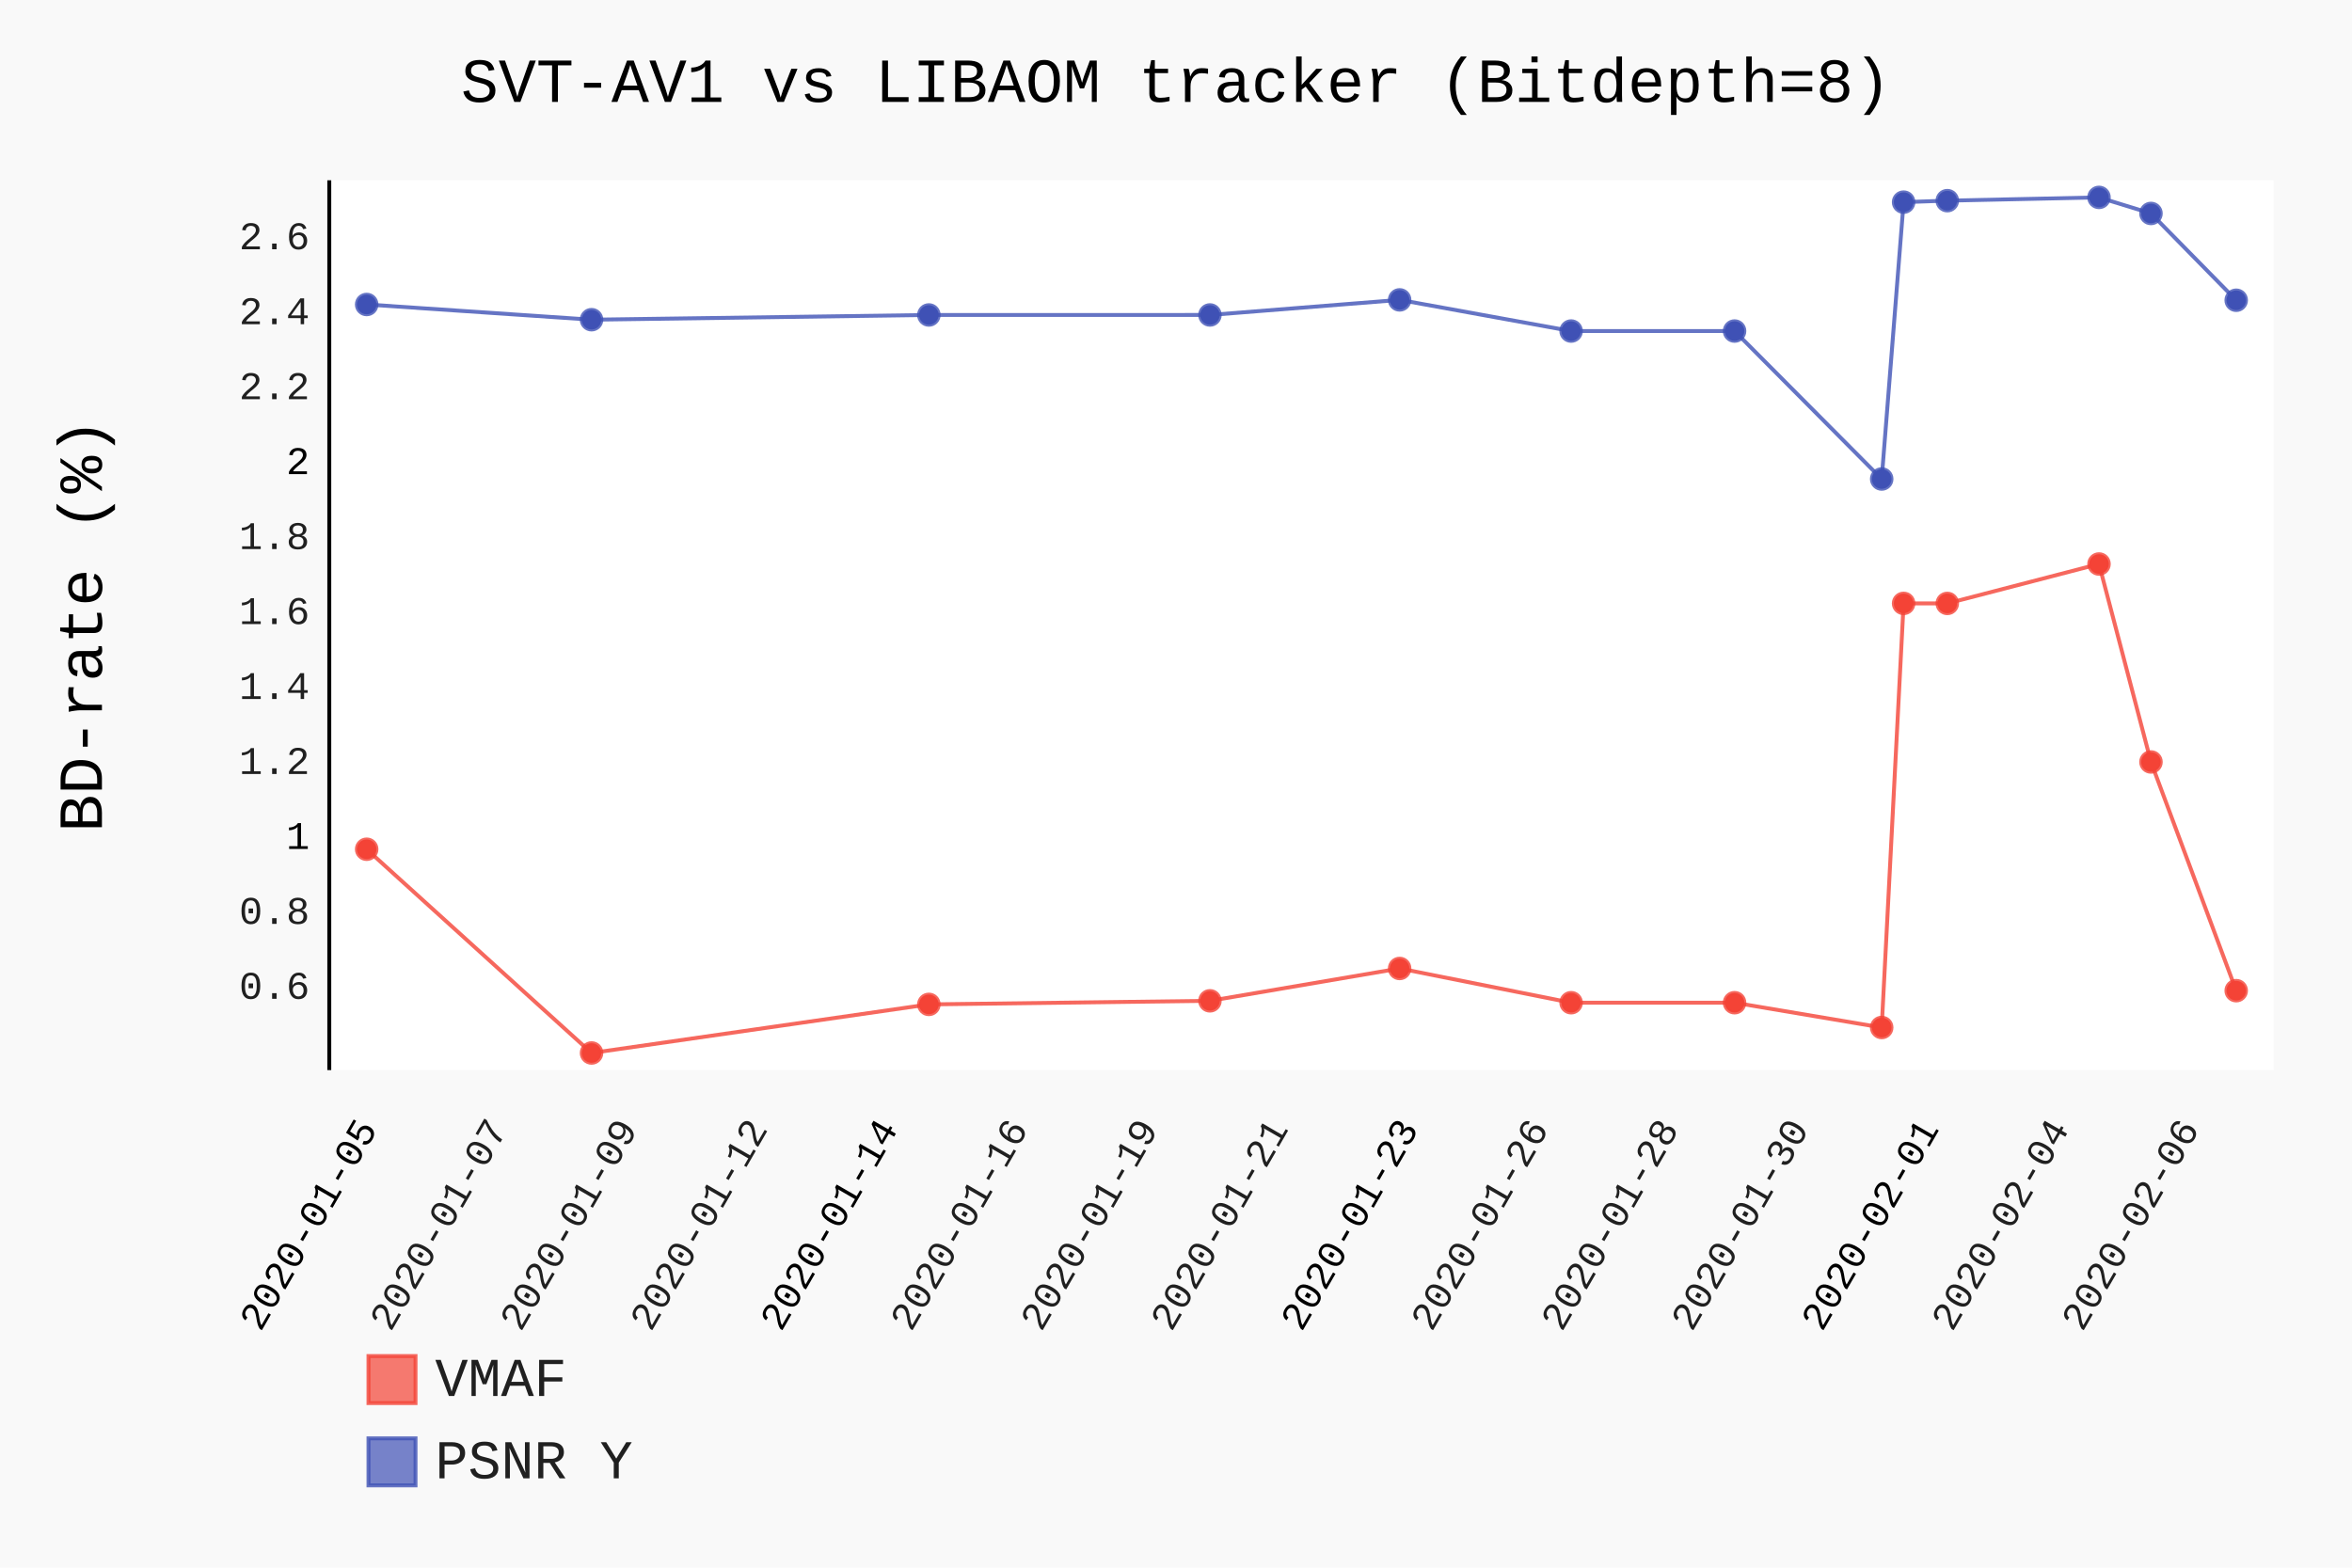
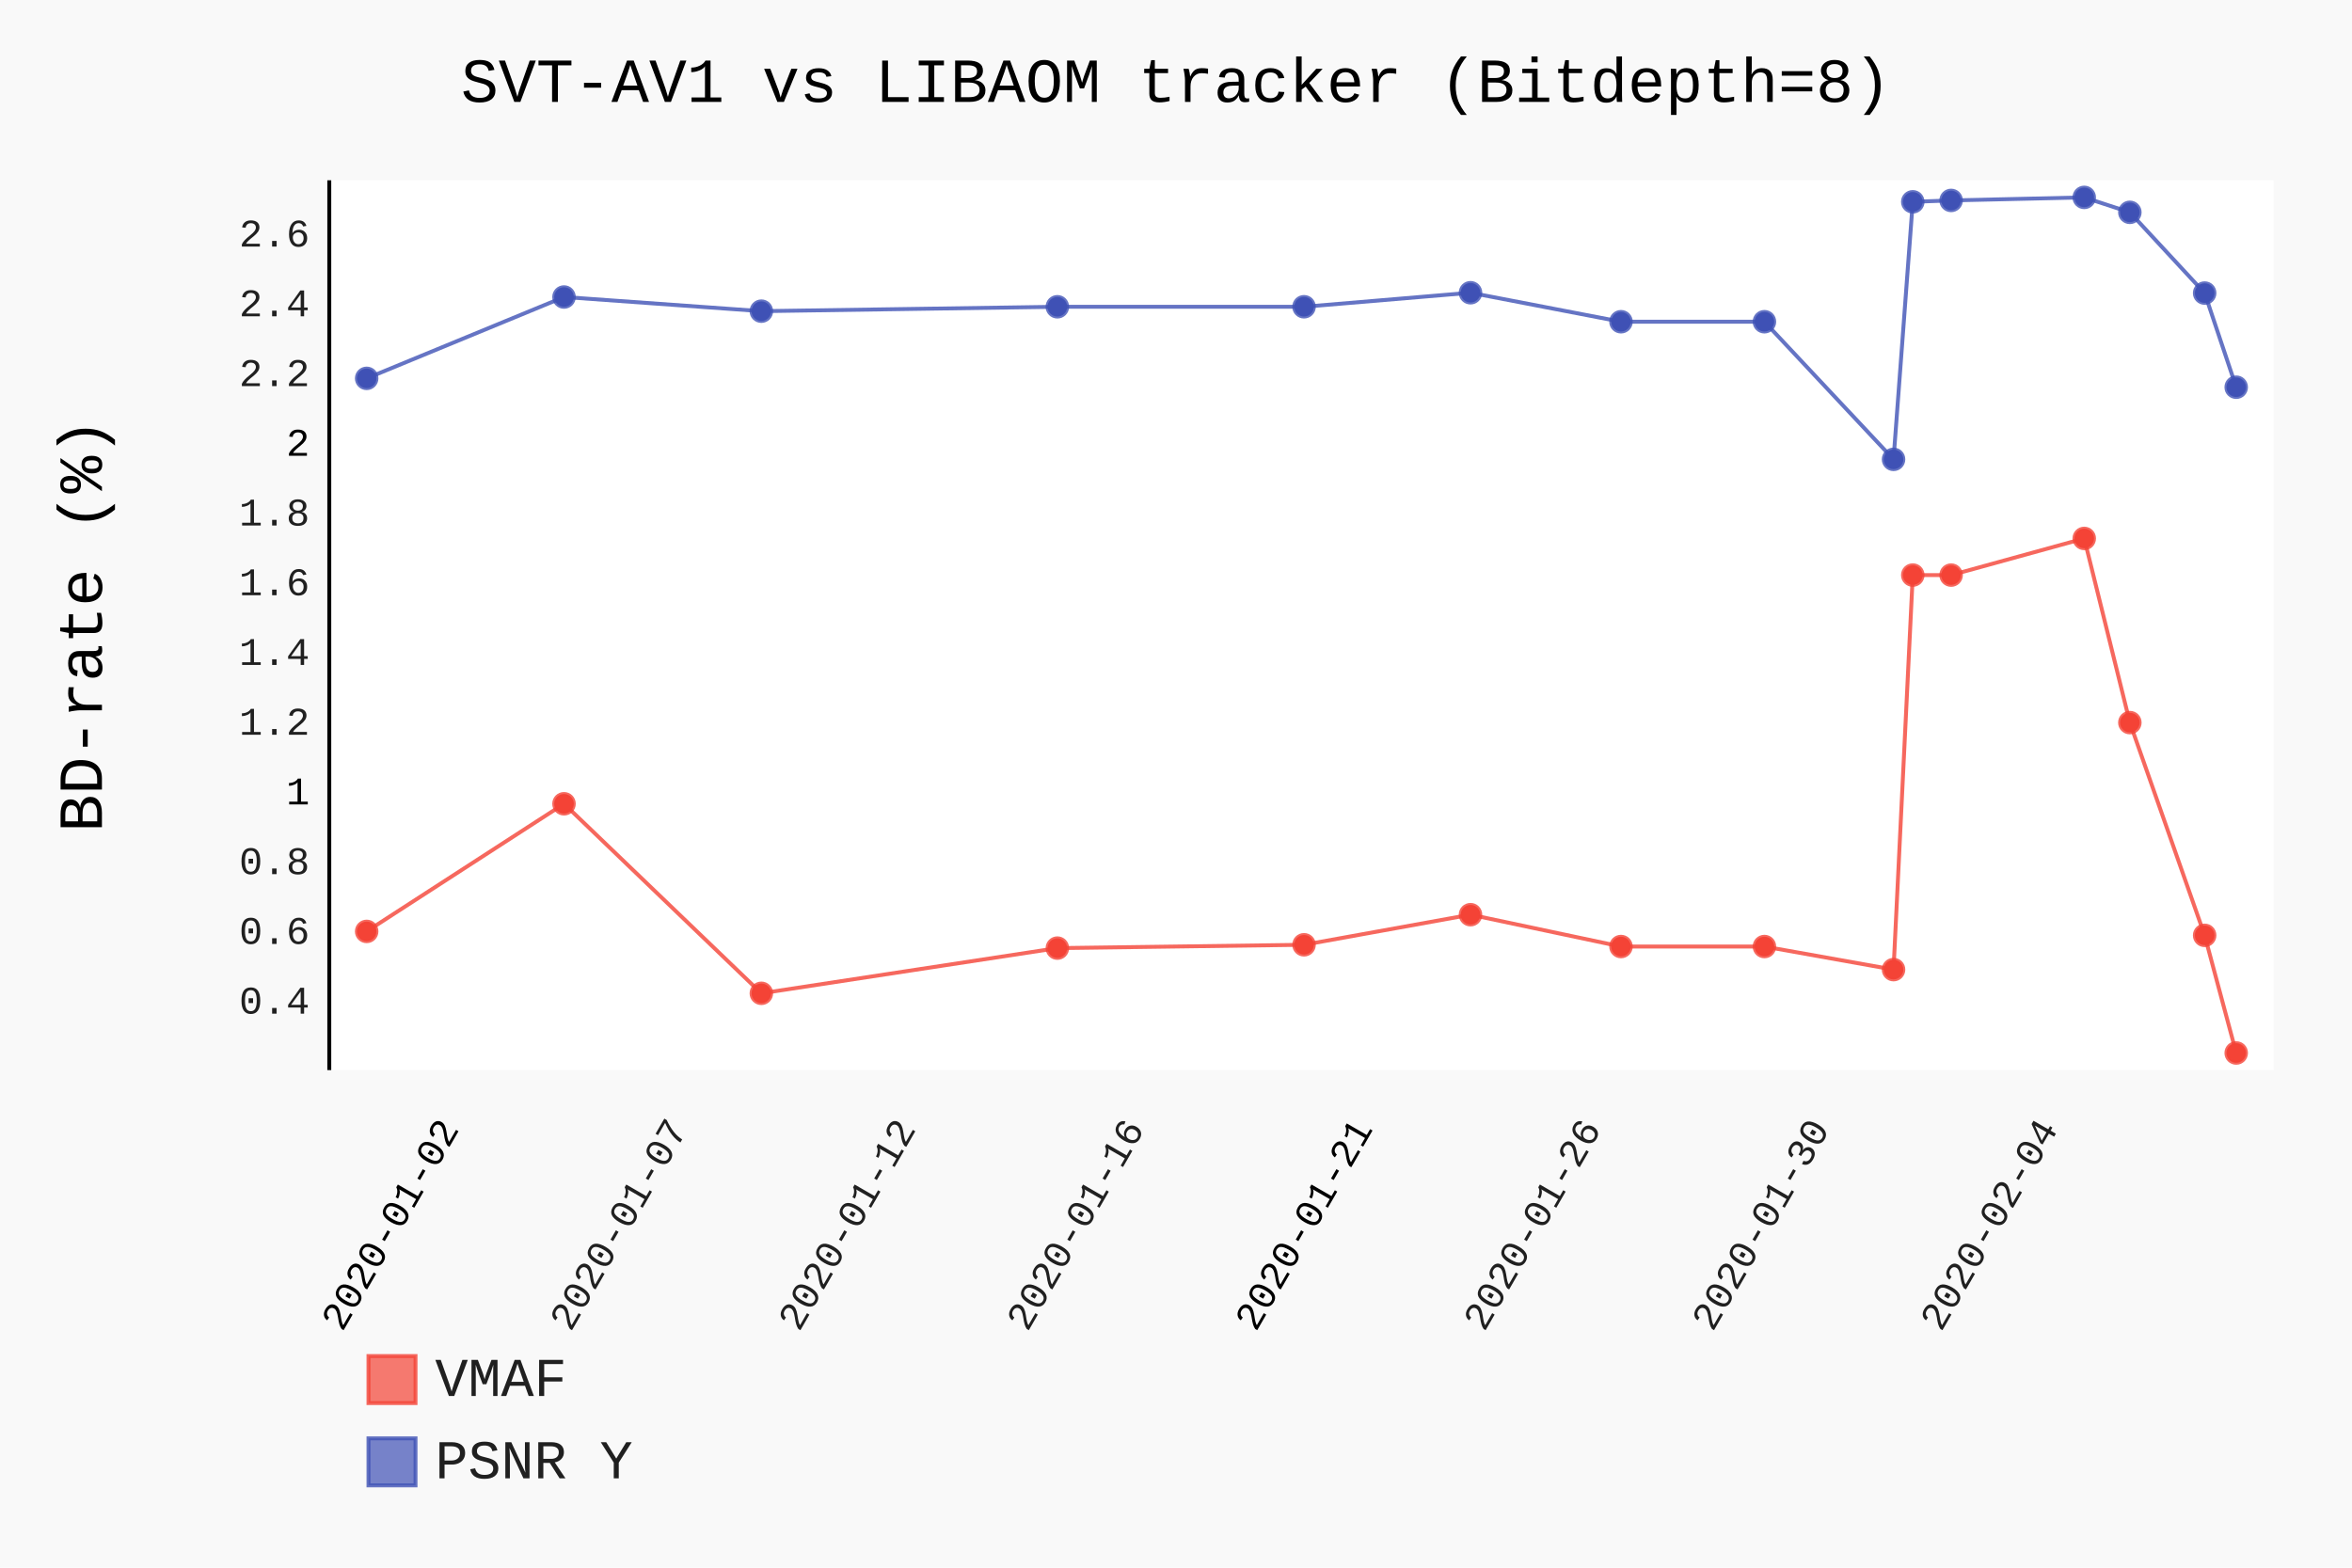
- <svg xmlns="http://www.w3.org/2000/svg" class="pygal-chart" id="chart-996b8077-2a8b-4f41-9d07-2e1f46822249" viewBox="0 0 600 400">
+ <svg xmlns="http://www.w3.org/2000/svg" class="pygal-chart" id="chart-ab2149de-ee16-4e7a-ba06-f136afca86a8" viewBox="0 0 600 400">
  <defs>
-     <style type="text/css">#chart-996b8077-2a8b-4f41-9d07-2e1f46822249{-webkit-user-select:none;-webkit-font-smoothing:antialiased;font-family:Consolas,"Liberation Mono",Menlo,Courier,monospace}#chart-996b8077-2a8b-4f41-9d07-2e1f46822249 .title{font-family:Consolas,"Liberation Mono",Menlo,Courier,monospace;font-size:16px}#chart-996b8077-2a8b-4f41-9d07-2e1f46822249 .legends .legend text{font-family:Consolas,"Liberation Mono",Menlo,Courier,monospace;font-size:14px}#chart-996b8077-2a8b-4f41-9d07-2e1f46822249 .axis text{font-family:Consolas,"Liberation Mono",Menlo,Courier,monospace;font-size:10px}#chart-996b8077-2a8b-4f41-9d07-2e1f46822249 .axis text.major{font-family:Consolas,"Liberation Mono",Menlo,Courier,monospace;font-size:10px}#chart-996b8077-2a8b-4f41-9d07-2e1f46822249 .text-overlay text.value{font-family:Consolas,"Liberation Mono",Menlo,Courier,monospace;font-size:16px}#chart-996b8077-2a8b-4f41-9d07-2e1f46822249 .text-overlay text.label{font-family:Consolas,"Liberation Mono",Menlo,Courier,monospace;font-size:10px}#chart-996b8077-2a8b-4f41-9d07-2e1f46822249 .tooltip{font-family:Consolas,"Liberation Mono",Menlo,Courier,monospace;font-size:14px}#chart-996b8077-2a8b-4f41-9d07-2e1f46822249 text.no_data{font-family:Consolas,"Liberation Mono",Menlo,Courier,monospace;font-size:64px}
- #chart-996b8077-2a8b-4f41-9d07-2e1f46822249{background-color:rgba(249,249,249,1)}#chart-996b8077-2a8b-4f41-9d07-2e1f46822249 path,#chart-996b8077-2a8b-4f41-9d07-2e1f46822249 line,#chart-996b8077-2a8b-4f41-9d07-2e1f46822249 rect,#chart-996b8077-2a8b-4f41-9d07-2e1f46822249 circle{-webkit-transition:150ms;-moz-transition:150ms;transition:150ms}#chart-996b8077-2a8b-4f41-9d07-2e1f46822249 .graph &gt; .background{fill:rgba(249,249,249,1)}#chart-996b8077-2a8b-4f41-9d07-2e1f46822249 .plot &gt; .background{fill:rgba(255,255,255,1)}#chart-996b8077-2a8b-4f41-9d07-2e1f46822249 .graph{fill:rgba(0,0,0,.87)}#chart-996b8077-2a8b-4f41-9d07-2e1f46822249 text.no_data{fill:rgba(0,0,0,1)}#chart-996b8077-2a8b-4f41-9d07-2e1f46822249 .title{fill:rgba(0,0,0,1)}#chart-996b8077-2a8b-4f41-9d07-2e1f46822249 .legends .legend text{fill:rgba(0,0,0,.87)}#chart-996b8077-2a8b-4f41-9d07-2e1f46822249 .legends .legend:hover text{fill:rgba(0,0,0,1)}#chart-996b8077-2a8b-4f41-9d07-2e1f46822249 .axis .line{stroke:rgba(0,0,0,1)}#chart-996b8077-2a8b-4f41-9d07-2e1f46822249 .axis .guide.line{stroke:rgba(0,0,0,.54)}#chart-996b8077-2a8b-4f41-9d07-2e1f46822249 .axis .major.line{stroke:rgba(0,0,0,.87)}#chart-996b8077-2a8b-4f41-9d07-2e1f46822249 .axis text.major{fill:rgba(0,0,0,1)}#chart-996b8077-2a8b-4f41-9d07-2e1f46822249 .axis.y .guides:hover .guide.line,#chart-996b8077-2a8b-4f41-9d07-2e1f46822249 .line-graph .axis.x .guides:hover .guide.line,#chart-996b8077-2a8b-4f41-9d07-2e1f46822249 .stackedline-graph .axis.x .guides:hover .guide.line,#chart-996b8077-2a8b-4f41-9d07-2e1f46822249 .xy-graph .axis.x .guides:hover .guide.line{stroke:rgba(0,0,0,1)}#chart-996b8077-2a8b-4f41-9d07-2e1f46822249 .axis .guides:hover text{fill:rgba(0,0,0,1)}#chart-996b8077-2a8b-4f41-9d07-2e1f46822249 .reactive{fill-opacity:.7;stroke-opacity:.8}#chart-996b8077-2a8b-4f41-9d07-2e1f46822249 .ci{stroke:rgba(0,0,0,.87)}#chart-996b8077-2a8b-4f41-9d07-2e1f46822249 .reactive.active,#chart-996b8077-2a8b-4f41-9d07-2e1f46822249 .active .reactive{fill-opacity:.8;stroke-opacity:.9;stroke-width:4}#chart-996b8077-2a8b-4f41-9d07-2e1f46822249 .ci .reactive.active{stroke-width:1.5}#chart-996b8077-2a8b-4f41-9d07-2e1f46822249 .series text{fill:rgba(0,0,0,1)}#chart-996b8077-2a8b-4f41-9d07-2e1f46822249 .tooltip rect{fill:rgba(255,255,255,1);stroke:rgba(0,0,0,1);-webkit-transition:opacity 150ms;-moz-transition:opacity 150ms;transition:opacity 150ms}#chart-996b8077-2a8b-4f41-9d07-2e1f46822249 .tooltip .label{fill:rgba(0,0,0,.87)}#chart-996b8077-2a8b-4f41-9d07-2e1f46822249 .tooltip .label{fill:rgba(0,0,0,.87)}#chart-996b8077-2a8b-4f41-9d07-2e1f46822249 .tooltip .legend{font-size:.8em;fill:rgba(0,0,0,.54)}#chart-996b8077-2a8b-4f41-9d07-2e1f46822249 .tooltip .x_label{font-size:.6em;fill:rgba(0,0,0,1)}#chart-996b8077-2a8b-4f41-9d07-2e1f46822249 .tooltip .xlink{font-size:.5em;text-decoration:underline}#chart-996b8077-2a8b-4f41-9d07-2e1f46822249 .tooltip .value{font-size:1.5em}#chart-996b8077-2a8b-4f41-9d07-2e1f46822249 .bound{font-size:.5em}#chart-996b8077-2a8b-4f41-9d07-2e1f46822249 .max-value{font-size:.75em;fill:rgba(0,0,0,.54)}#chart-996b8077-2a8b-4f41-9d07-2e1f46822249 .map-element{fill:rgba(255,255,255,1);stroke:rgba(0,0,0,.54) !important}#chart-996b8077-2a8b-4f41-9d07-2e1f46822249 .map-element .reactive{fill-opacity:inherit;stroke-opacity:inherit}#chart-996b8077-2a8b-4f41-9d07-2e1f46822249 .color-0,#chart-996b8077-2a8b-4f41-9d07-2e1f46822249 .color-0 a:visited{stroke:#F44336;fill:#F44336}#chart-996b8077-2a8b-4f41-9d07-2e1f46822249 .color-1,#chart-996b8077-2a8b-4f41-9d07-2e1f46822249 .color-1 a:visited{stroke:#3F51B5;fill:#3F51B5}#chart-996b8077-2a8b-4f41-9d07-2e1f46822249 .text-overlay .color-0 text{fill:black}#chart-996b8077-2a8b-4f41-9d07-2e1f46822249 .text-overlay .color-1 text{fill:black}
- #chart-996b8077-2a8b-4f41-9d07-2e1f46822249 text.no_data{text-anchor:middle}#chart-996b8077-2a8b-4f41-9d07-2e1f46822249 .guide.line{fill:none}#chart-996b8077-2a8b-4f41-9d07-2e1f46822249 .centered{text-anchor:middle}#chart-996b8077-2a8b-4f41-9d07-2e1f46822249 .title{text-anchor:middle}#chart-996b8077-2a8b-4f41-9d07-2e1f46822249 .legends .legend text{fill-opacity:1}#chart-996b8077-2a8b-4f41-9d07-2e1f46822249 .axis.x text{text-anchor:middle}#chart-996b8077-2a8b-4f41-9d07-2e1f46822249 .axis.x:not(.web) text[transform]{text-anchor:start}#chart-996b8077-2a8b-4f41-9d07-2e1f46822249 .axis.x:not(.web) text[transform].backwards{text-anchor:end}#chart-996b8077-2a8b-4f41-9d07-2e1f46822249 .axis.y text{text-anchor:end}#chart-996b8077-2a8b-4f41-9d07-2e1f46822249 .axis.y text[transform].backwards{text-anchor:start}#chart-996b8077-2a8b-4f41-9d07-2e1f46822249 .axis.y2 text{text-anchor:start}#chart-996b8077-2a8b-4f41-9d07-2e1f46822249 .axis.y2 text[transform].backwards{text-anchor:end}#chart-996b8077-2a8b-4f41-9d07-2e1f46822249 .axis .guide.line{stroke-dasharray:4,4}#chart-996b8077-2a8b-4f41-9d07-2e1f46822249 .axis .major.guide.line{stroke-dasharray:6,6}#chart-996b8077-2a8b-4f41-9d07-2e1f46822249 .horizontal .axis.y .guide.line,#chart-996b8077-2a8b-4f41-9d07-2e1f46822249 .horizontal .axis.y2 .guide.line,#chart-996b8077-2a8b-4f41-9d07-2e1f46822249 .vertical .axis.x .guide.line{opacity:0}#chart-996b8077-2a8b-4f41-9d07-2e1f46822249 .horizontal .axis.always_show .guide.line,#chart-996b8077-2a8b-4f41-9d07-2e1f46822249 .vertical .axis.always_show .guide.line{opacity:1 !important}#chart-996b8077-2a8b-4f41-9d07-2e1f46822249 .axis.y .guides:hover .guide.line,#chart-996b8077-2a8b-4f41-9d07-2e1f46822249 .axis.y2 .guides:hover .guide.line,#chart-996b8077-2a8b-4f41-9d07-2e1f46822249 .axis.x .guides:hover .guide.line{opacity:1}#chart-996b8077-2a8b-4f41-9d07-2e1f46822249 .axis .guides:hover text{opacity:1}#chart-996b8077-2a8b-4f41-9d07-2e1f46822249 .nofill{fill:none}#chart-996b8077-2a8b-4f41-9d07-2e1f46822249 .subtle-fill{fill-opacity:.2}#chart-996b8077-2a8b-4f41-9d07-2e1f46822249 .dot{stroke-width:1px;fill-opacity:1}#chart-996b8077-2a8b-4f41-9d07-2e1f46822249 .dot.active{stroke-width:5px}#chart-996b8077-2a8b-4f41-9d07-2e1f46822249 .dot.negative{fill:transparent}#chart-996b8077-2a8b-4f41-9d07-2e1f46822249 text,#chart-996b8077-2a8b-4f41-9d07-2e1f46822249 tspan{stroke:none !important}#chart-996b8077-2a8b-4f41-9d07-2e1f46822249 .series text.active{opacity:1}#chart-996b8077-2a8b-4f41-9d07-2e1f46822249 .tooltip rect{fill-opacity:.95;stroke-width:.5}#chart-996b8077-2a8b-4f41-9d07-2e1f46822249 .tooltip text{fill-opacity:1}#chart-996b8077-2a8b-4f41-9d07-2e1f46822249 .showable{visibility:hidden}#chart-996b8077-2a8b-4f41-9d07-2e1f46822249 .showable.shown{visibility:visible}#chart-996b8077-2a8b-4f41-9d07-2e1f46822249 .gauge-background{fill:rgba(229,229,229,1);stroke:none}#chart-996b8077-2a8b-4f41-9d07-2e1f46822249 .bg-lines{stroke:rgba(249,249,249,1);stroke-width:2px}</style>
+     <style type="text/css">#chart-ab2149de-ee16-4e7a-ba06-f136afca86a8{-webkit-user-select:none;-webkit-font-smoothing:antialiased;font-family:Consolas,"Liberation Mono",Menlo,Courier,monospace}#chart-ab2149de-ee16-4e7a-ba06-f136afca86a8 .title{font-family:Consolas,"Liberation Mono",Menlo,Courier,monospace;font-size:16px}#chart-ab2149de-ee16-4e7a-ba06-f136afca86a8 .legends .legend text{font-family:Consolas,"Liberation Mono",Menlo,Courier,monospace;font-size:14px}#chart-ab2149de-ee16-4e7a-ba06-f136afca86a8 .axis text{font-family:Consolas,"Liberation Mono",Menlo,Courier,monospace;font-size:10px}#chart-ab2149de-ee16-4e7a-ba06-f136afca86a8 .axis text.major{font-family:Consolas,"Liberation Mono",Menlo,Courier,monospace;font-size:10px}#chart-ab2149de-ee16-4e7a-ba06-f136afca86a8 .text-overlay text.value{font-family:Consolas,"Liberation Mono",Menlo,Courier,monospace;font-size:16px}#chart-ab2149de-ee16-4e7a-ba06-f136afca86a8 .text-overlay text.label{font-family:Consolas,"Liberation Mono",Menlo,Courier,monospace;font-size:10px}#chart-ab2149de-ee16-4e7a-ba06-f136afca86a8 .tooltip{font-family:Consolas,"Liberation Mono",Menlo,Courier,monospace;font-size:14px}#chart-ab2149de-ee16-4e7a-ba06-f136afca86a8 text.no_data{font-family:Consolas,"Liberation Mono",Menlo,Courier,monospace;font-size:64px}
+ #chart-ab2149de-ee16-4e7a-ba06-f136afca86a8{background-color:rgba(249,249,249,1)}#chart-ab2149de-ee16-4e7a-ba06-f136afca86a8 path,#chart-ab2149de-ee16-4e7a-ba06-f136afca86a8 line,#chart-ab2149de-ee16-4e7a-ba06-f136afca86a8 rect,#chart-ab2149de-ee16-4e7a-ba06-f136afca86a8 circle{-webkit-transition:150ms;-moz-transition:150ms;transition:150ms}#chart-ab2149de-ee16-4e7a-ba06-f136afca86a8 .graph &gt; .background{fill:rgba(249,249,249,1)}#chart-ab2149de-ee16-4e7a-ba06-f136afca86a8 .plot &gt; .background{fill:rgba(255,255,255,1)}#chart-ab2149de-ee16-4e7a-ba06-f136afca86a8 .graph{fill:rgba(0,0,0,.87)}#chart-ab2149de-ee16-4e7a-ba06-f136afca86a8 text.no_data{fill:rgba(0,0,0,1)}#chart-ab2149de-ee16-4e7a-ba06-f136afca86a8 .title{fill:rgba(0,0,0,1)}#chart-ab2149de-ee16-4e7a-ba06-f136afca86a8 .legends .legend text{fill:rgba(0,0,0,.87)}#chart-ab2149de-ee16-4e7a-ba06-f136afca86a8 .legends .legend:hover text{fill:rgba(0,0,0,1)}#chart-ab2149de-ee16-4e7a-ba06-f136afca86a8 .axis .line{stroke:rgba(0,0,0,1)}#chart-ab2149de-ee16-4e7a-ba06-f136afca86a8 .axis .guide.line{stroke:rgba(0,0,0,.54)}#chart-ab2149de-ee16-4e7a-ba06-f136afca86a8 .axis .major.line{stroke:rgba(0,0,0,.87)}#chart-ab2149de-ee16-4e7a-ba06-f136afca86a8 .axis text.major{fill:rgba(0,0,0,1)}#chart-ab2149de-ee16-4e7a-ba06-f136afca86a8 .axis.y .guides:hover .guide.line,#chart-ab2149de-ee16-4e7a-ba06-f136afca86a8 .line-graph .axis.x .guides:hover .guide.line,#chart-ab2149de-ee16-4e7a-ba06-f136afca86a8 .stackedline-graph .axis.x .guides:hover .guide.line,#chart-ab2149de-ee16-4e7a-ba06-f136afca86a8 .xy-graph .axis.x .guides:hover .guide.line{stroke:rgba(0,0,0,1)}#chart-ab2149de-ee16-4e7a-ba06-f136afca86a8 .axis .guides:hover text{fill:rgba(0,0,0,1)}#chart-ab2149de-ee16-4e7a-ba06-f136afca86a8 .reactive{fill-opacity:.7;stroke-opacity:.8}#chart-ab2149de-ee16-4e7a-ba06-f136afca86a8 .ci{stroke:rgba(0,0,0,.87)}#chart-ab2149de-ee16-4e7a-ba06-f136afca86a8 .reactive.active,#chart-ab2149de-ee16-4e7a-ba06-f136afca86a8 .active .reactive{fill-opacity:.8;stroke-opacity:.9;stroke-width:4}#chart-ab2149de-ee16-4e7a-ba06-f136afca86a8 .ci .reactive.active{stroke-width:1.5}#chart-ab2149de-ee16-4e7a-ba06-f136afca86a8 .series text{fill:rgba(0,0,0,1)}#chart-ab2149de-ee16-4e7a-ba06-f136afca86a8 .tooltip rect{fill:rgba(255,255,255,1);stroke:rgba(0,0,0,1);-webkit-transition:opacity 150ms;-moz-transition:opacity 150ms;transition:opacity 150ms}#chart-ab2149de-ee16-4e7a-ba06-f136afca86a8 .tooltip .label{fill:rgba(0,0,0,.87)}#chart-ab2149de-ee16-4e7a-ba06-f136afca86a8 .tooltip .label{fill:rgba(0,0,0,.87)}#chart-ab2149de-ee16-4e7a-ba06-f136afca86a8 .tooltip .legend{font-size:.8em;fill:rgba(0,0,0,.54)}#chart-ab2149de-ee16-4e7a-ba06-f136afca86a8 .tooltip .x_label{font-size:.6em;fill:rgba(0,0,0,1)}#chart-ab2149de-ee16-4e7a-ba06-f136afca86a8 .tooltip .xlink{font-size:.5em;text-decoration:underline}#chart-ab2149de-ee16-4e7a-ba06-f136afca86a8 .tooltip .value{font-size:1.5em}#chart-ab2149de-ee16-4e7a-ba06-f136afca86a8 .bound{font-size:.5em}#chart-ab2149de-ee16-4e7a-ba06-f136afca86a8 .max-value{font-size:.75em;fill:rgba(0,0,0,.54)}#chart-ab2149de-ee16-4e7a-ba06-f136afca86a8 .map-element{fill:rgba(255,255,255,1);stroke:rgba(0,0,0,.54) !important}#chart-ab2149de-ee16-4e7a-ba06-f136afca86a8 .map-element .reactive{fill-opacity:inherit;stroke-opacity:inherit}#chart-ab2149de-ee16-4e7a-ba06-f136afca86a8 .color-0,#chart-ab2149de-ee16-4e7a-ba06-f136afca86a8 .color-0 a:visited{stroke:#F44336;fill:#F44336}#chart-ab2149de-ee16-4e7a-ba06-f136afca86a8 .color-1,#chart-ab2149de-ee16-4e7a-ba06-f136afca86a8 .color-1 a:visited{stroke:#3F51B5;fill:#3F51B5}#chart-ab2149de-ee16-4e7a-ba06-f136afca86a8 .text-overlay .color-0 text{fill:black}#chart-ab2149de-ee16-4e7a-ba06-f136afca86a8 .text-overlay .color-1 text{fill:black}
+ #chart-ab2149de-ee16-4e7a-ba06-f136afca86a8 text.no_data{text-anchor:middle}#chart-ab2149de-ee16-4e7a-ba06-f136afca86a8 .guide.line{fill:none}#chart-ab2149de-ee16-4e7a-ba06-f136afca86a8 .centered{text-anchor:middle}#chart-ab2149de-ee16-4e7a-ba06-f136afca86a8 .title{text-anchor:middle}#chart-ab2149de-ee16-4e7a-ba06-f136afca86a8 .legends .legend text{fill-opacity:1}#chart-ab2149de-ee16-4e7a-ba06-f136afca86a8 .axis.x text{text-anchor:middle}#chart-ab2149de-ee16-4e7a-ba06-f136afca86a8 .axis.x:not(.web) text[transform]{text-anchor:start}#chart-ab2149de-ee16-4e7a-ba06-f136afca86a8 .axis.x:not(.web) text[transform].backwards{text-anchor:end}#chart-ab2149de-ee16-4e7a-ba06-f136afca86a8 .axis.y text{text-anchor:end}#chart-ab2149de-ee16-4e7a-ba06-f136afca86a8 .axis.y text[transform].backwards{text-anchor:start}#chart-ab2149de-ee16-4e7a-ba06-f136afca86a8 .axis.y2 text{text-anchor:start}#chart-ab2149de-ee16-4e7a-ba06-f136afca86a8 .axis.y2 text[transform].backwards{text-anchor:end}#chart-ab2149de-ee16-4e7a-ba06-f136afca86a8 .axis .guide.line{stroke-dasharray:4,4}#chart-ab2149de-ee16-4e7a-ba06-f136afca86a8 .axis .major.guide.line{stroke-dasharray:6,6}#chart-ab2149de-ee16-4e7a-ba06-f136afca86a8 .horizontal .axis.y .guide.line,#chart-ab2149de-ee16-4e7a-ba06-f136afca86a8 .horizontal .axis.y2 .guide.line,#chart-ab2149de-ee16-4e7a-ba06-f136afca86a8 .vertical .axis.x .guide.line{opacity:0}#chart-ab2149de-ee16-4e7a-ba06-f136afca86a8 .horizontal .axis.always_show .guide.line,#chart-ab2149de-ee16-4e7a-ba06-f136afca86a8 .vertical .axis.always_show .guide.line{opacity:1 !important}#chart-ab2149de-ee16-4e7a-ba06-f136afca86a8 .axis.y .guides:hover .guide.line,#chart-ab2149de-ee16-4e7a-ba06-f136afca86a8 .axis.y2 .guides:hover .guide.line,#chart-ab2149de-ee16-4e7a-ba06-f136afca86a8 .axis.x .guides:hover .guide.line{opacity:1}#chart-ab2149de-ee16-4e7a-ba06-f136afca86a8 .axis .guides:hover text{opacity:1}#chart-ab2149de-ee16-4e7a-ba06-f136afca86a8 .nofill{fill:none}#chart-ab2149de-ee16-4e7a-ba06-f136afca86a8 .subtle-fill{fill-opacity:.2}#chart-ab2149de-ee16-4e7a-ba06-f136afca86a8 .dot{stroke-width:1px;fill-opacity:1}#chart-ab2149de-ee16-4e7a-ba06-f136afca86a8 .dot.active{stroke-width:5px}#chart-ab2149de-ee16-4e7a-ba06-f136afca86a8 .dot.negative{fill:transparent}#chart-ab2149de-ee16-4e7a-ba06-f136afca86a8 text,#chart-ab2149de-ee16-4e7a-ba06-f136afca86a8 tspan{stroke:none !important}#chart-ab2149de-ee16-4e7a-ba06-f136afca86a8 .series text.active{opacity:1}#chart-ab2149de-ee16-4e7a-ba06-f136afca86a8 .tooltip rect{fill-opacity:.95;stroke-width:.5}#chart-ab2149de-ee16-4e7a-ba06-f136afca86a8 .tooltip text{fill-opacity:1}#chart-ab2149de-ee16-4e7a-ba06-f136afca86a8 .showable{visibility:hidden}#chart-ab2149de-ee16-4e7a-ba06-f136afca86a8 .showable.shown{visibility:visible}#chart-ab2149de-ee16-4e7a-ba06-f136afca86a8 .gauge-background{fill:rgba(229,229,229,1);stroke:none}#chart-ab2149de-ee16-4e7a-ba06-f136afca86a8 .bg-lines{stroke:rgba(249,249,249,1);stroke-width:2px}</style>
  </defs>
  <g class="graph datetimeline-graph vertical">
    <rect class="background" height="400" width="600" x="0" y="0" />
    <g class="plot" transform="translate(84, 46)">
      <rect class="background" height="227.038" width="496.0" x="0" y="0" />
      <g class="axis y">
        <g class="guides">
-           <text class="" x="-5" y="208.858">0.6</text>
-         </g>
-         <g class="guides">
-           <text class="" x="-5" y="189.732">0.8</text>
-         </g>
-         <g class="guides">
-           <text class="major" x="-5" y="170.606">1</text>
-         </g>
-         <g class="guides">
-           <text class="" x="-5" y="151.48">1.2</text>
-         </g>
-         <g class="guides">
-           <text class="" x="-5" y="132.354">1.4</text>
-         </g>
-         <g class="guides">
-           <text class="" x="-5" y="113.228">1.6</text>
-         </g>
-         <g class="guides">
-           <text class="" x="-5" y="94.102">1.8</text>
-         </g>
-         <g class="guides">
-           <text class="major" x="-5" y="74.976">2</text>
-         </g>
-         <g class="guides">
-           <text class="" x="-5" y="55.85">2.2</text>
-         </g>
-         <g class="guides">
-           <text class="" x="-5" y="36.724">2.4</text>
-         </g>
-         <g class="guides">
-           <text class="" x="-5" y="17.598">2.6</text>
+           <text class="" x="-5" y="212.632">0.4</text>
+         </g>
+         <g class="guides">
+           <text class="" x="-5" y="194.84">0.6</text>
+         </g>
+         <g class="guides">
+           <text class="" x="-5" y="177.048">0.8</text>
+         </g>
+         <g class="guides">
+           <text class="major" x="-5" y="159.256">1</text>
+         </g>
+         <g class="guides">
+           <text class="" x="-5" y="141.464">1.2</text>
+         </g>
+         <g class="guides">
+           <text class="" x="-5" y="123.672">1.4</text>
+         </g>
+         <g class="guides">
+           <text class="" x="-5" y="105.88">1.6</text>
+         </g>
+         <g class="guides">
+           <text class="" x="-5" y="88.087">1.8</text>
+         </g>
+         <g class="guides">
+           <text class="major" x="-5" y="70.295">2</text>
+         </g>
+         <g class="guides">
+           <text class="" x="-5" y="52.503">2.2</text>
+         </g>
+         <g class="guides">
+           <text class="" x="-5" y="34.711">2.4</text>
+         </g>
+         <g class="guides">
+           <text class="" x="-5" y="16.919">2.6</text>
        </g>
      </g>
      <g class="axis x">
        <path class="line" d="M0 0 v227.038" />
        <g class="guides">
-           <path class="major guide line" d="M12.46 0 v227.038" />
-           <text class="major backwards" transform="rotate(300 12.45984 242.0385)" x="12.46" y="242.038">2020-01-05</text>
-         </g>
-         <g class="guides">
-           <path class="guide line" d="M45.657 0 v227.038" />
-           <text class="backwards" transform="rotate(300 45.65735 242.0385)" x="45.657" y="242.038">2020-01-07</text>
-         </g>
-         <g class="guides">
-           <path class="guide line" d="M78.855 0 v227.038" />
-           <text class="backwards" transform="rotate(300 78.85486 242.0385)" x="78.855" y="242.038">2020-01-09</text>
-         </g>
-         <g class="guides">
-           <path class="guide line" d="M112.052 0 v227.038" />
-           <text class="backwards" transform="rotate(300 112.0524 242.0385)" x="112.052" y="242.038">2020-01-12</text>
-         </g>
-         <g class="guides">
-           <path class="major guide line" d="M145.25 0 v227.038" />
-           <text class="major backwards" transform="rotate(300 145.2499 242.0385)" x="145.25" y="242.038">2020-01-14</text>
-         </g>
-         <g class="guides">
-           <path class="guide line" d="M178.447 0 v227.038" />
-           <text class="backwards" transform="rotate(300 178.4474 242.0385)" x="178.447" y="242.038">2020-01-16</text>
-         </g>
-         <g class="guides">
-           <path class="guide line" d="M211.645 0 v227.038" />
-           <text class="backwards" transform="rotate(300 211.6449 242.0385)" x="211.645" y="242.038">2020-01-19</text>
-         </g>
-         <g class="guides">
-           <path class="guide line" d="M244.842 0 v227.038" />
-           <text class="backwards" transform="rotate(300 244.8424 242.0385)" x="244.842" y="242.038">2020-01-21</text>
-         </g>
-         <g class="guides">
-           <path class="major guide line" d="M278.04 0 v227.038" />
-           <text class="major backwards" transform="rotate(300 278.0399 242.0385)" x="278.04" y="242.038">2020-01-23</text>
-         </g>
-         <g class="guides">
-           <path class="guide line" d="M311.237 0 v227.038" />
-           <text class="backwards" transform="rotate(300 311.2374 242.0385)" x="311.237" y="242.038">2020-01-26</text>
-         </g>
-         <g class="guides">
-           <path class="guide line" d="M344.435 0 v227.038" />
-           <text class="backwards" transform="rotate(300 344.435 242.0385)" x="344.435" y="242.038">2020-01-28</text>
-         </g>
-         <g class="guides">
-           <path class="guide line" d="M377.632 0 v227.038" />
-           <text class="backwards" transform="rotate(300 377.6325 242.0385)" x="377.632" y="242.038">2020-01-30</text>
-         </g>
-         <g class="guides">
-           <path class="major guide line" d="M410.83 0 v227.038" />
-           <text class="major backwards" transform="rotate(300 410.83 242.0385)" x="410.83" y="242.038">2020-02-01</text>
-         </g>
-         <g class="guides">
-           <path class="guide line" d="M444.027 0 v227.038" />
-           <text class="backwards" transform="rotate(300 444.0275 242.0385)" x="444.027" y="242.038">2020-02-04</text>
-         </g>
-         <g class="guides">
-           <path class="guide line" d="M477.225 0 v227.038" />
-           <text class="backwards" transform="rotate(300 477.225 242.0385)" x="477.225" y="242.038">2020-02-06</text>
+           <path class="major guide line" d="M33.311 0 v227.038" />
+           <text class="major backwards" transform="rotate(300 33.31096 242.0385)" x="33.311" y="242.038">2020-01-02</text>
+         </g>
+         <g class="guides">
+           <path class="guide line" d="M91.577 0 v227.038" />
+           <text class="backwards" transform="rotate(300 91.57689 242.0385)" x="91.577" y="242.038">2020-01-07</text>
+         </g>
+         <g class="guides">
+           <path class="guide line" d="M149.843 0 v227.038" />
+           <text class="backwards" transform="rotate(300 149.8428 242.0385)" x="149.843" y="242.038">2020-01-12</text>
+         </g>
+         <g class="guides">
+           <path class="guide line" d="M208.109 0 v227.038" />
+           <text class="backwards" transform="rotate(300 208.1087 242.0385)" x="208.109" y="242.038">2020-01-16</text>
+         </g>
+         <g class="guides">
+           <path class="major guide line" d="M266.375 0 v227.038" />
+           <text class="major backwards" transform="rotate(300 266.3747 242.0385)" x="266.375" y="242.038">2020-01-21</text>
+         </g>
+         <g class="guides">
+           <path class="guide line" d="M324.641 0 v227.038" />
+           <text class="backwards" transform="rotate(300 324.6406 242.0385)" x="324.641" y="242.038">2020-01-26</text>
+         </g>
+         <g class="guides">
+           <path class="guide line" d="M382.907 0 v227.038" />
+           <text class="backwards" transform="rotate(300 382.9065 242.0385)" x="382.907" y="242.038">2020-01-30</text>
+         </g>
+         <g class="guides">
+           <path class="guide line" d="M441.172 0 v227.038" />
+           <text class="backwards" transform="rotate(300 441.1725 242.0385)" x="441.172" y="242.038">2020-02-04</text>
        </g>
      </g>
      <g class="series serie-0 color-0">
-         <path class="line reactive nofill" d="M9.538 170.687 L66.904 222.672 152.952 210.274 224.658 209.363 273.049 201.107 316.793 209.843 358.492 209.843 396.025 216.171 401.615 107.957 412.761 107.965 451.459 97.908 464.718 148.419 486.462 206.774" />
+         <path class="line reactive nofill" d="M9.538 191.653 L59.88 159.087 110.222 207.447 185.735 195.913 248.662 195.065 291.128 187.385 329.516 195.512 366.11 195.512 399.047 201.399 403.953 100.732 413.734 100.74 447.694 91.384 459.33 138.372 478.411 192.658 486.462 222.672" />
      </g>
      <g class="series serie-1 color-1">
-         <path class="line reactive nofill" d="M9.538 31.691 L66.904 35.571 152.952 34.366 224.658 34.363 273.049 30.516 316.793 38.468 358.492 38.468 396.025 76.219 401.615 5.577 412.761 5.198 451.459 4.366 464.718 8.463 486.462 30.608" />
+         <path class="line reactive nofill" d="M9.538 50.538 L59.88 29.785 110.222 33.395 185.735 32.274 248.662 32.271 291.128 28.692 329.516 36.089 366.11 36.089 399.047 71.208 403.953 5.492 413.734 5.14 447.694 4.366 459.33 8.178 478.411 28.778 486.462 52.798" />
      </g>
    </g>
    <g class="titles">
      <text class="title plot_title" x="300.0" y="26">SVT-AV1 vs LIBAOM tracker (Bitdepth=8)</text>
      <text class="title" transform="rotate(-90 0 159.5192)" x="0" y="185.519">BD-rate (%)</text>
    </g>
    <g class="plot overlay" transform="translate(84, 46)">
      <g class="series serie-0 color-0">
        <g class="dots">
-           <circle class="dot reactive tooltip-trigger" cx="9.538" cy="170.687" r="2.5" />
-         </g>
-         <g class="dots">
-           <circle class="dot reactive tooltip-trigger" cx="66.904" cy="222.672" r="2.5" />
-         </g>
-         <g class="dots">
-           <circle class="dot reactive tooltip-trigger" cx="152.952" cy="210.274" r="2.5" />
-         </g>
-         <g class="dots">
-           <circle class="dot reactive tooltip-trigger" cx="224.658" cy="209.363" r="2.5" />
-         </g>
-         <g class="dots">
-           <circle class="dot reactive tooltip-trigger" cx="273.049" cy="201.107" r="2.5" />
-         </g>
-         <g class="dots">
-           <circle class="dot reactive tooltip-trigger" cx="316.793" cy="209.843" r="2.5" />
-         </g>
-         <g class="dots">
-           <circle class="dot reactive tooltip-trigger" cx="358.492" cy="209.843" r="2.5" />
-         </g>
-         <g class="dots">
-           <circle class="dot reactive tooltip-trigger" cx="396.025" cy="216.171" r="2.5" />
-         </g>
-         <g class="dots">
-           <circle class="dot reactive tooltip-trigger" cx="401.615" cy="107.957" r="2.5" />
-         </g>
-         <g class="dots">
-           <circle class="dot reactive tooltip-trigger" cx="412.761" cy="107.965" r="2.5" />
-         </g>
-         <g class="dots">
-           <circle class="dot reactive tooltip-trigger" cx="451.459" cy="97.908" r="2.5" />
-         </g>
-         <g class="dots">
-           <circle class="dot reactive tooltip-trigger" cx="464.718" cy="148.419" r="2.5" />
-         </g>
-         <g class="dots">
-           <circle class="dot reactive tooltip-trigger" cx="486.462" cy="206.774" r="2.5" />
+           <circle class="dot reactive tooltip-trigger" cx="9.538" cy="191.653" r="2.5" />
+         </g>
+         <g class="dots">
+           <circle class="dot reactive tooltip-trigger" cx="59.88" cy="159.087" r="2.5" />
+         </g>
+         <g class="dots">
+           <circle class="dot reactive tooltip-trigger" cx="110.222" cy="207.447" r="2.5" />
+         </g>
+         <g class="dots">
+           <circle class="dot reactive tooltip-trigger" cx="185.735" cy="195.913" r="2.5" />
+         </g>
+         <g class="dots">
+           <circle class="dot reactive tooltip-trigger" cx="248.662" cy="195.065" r="2.5" />
+         </g>
+         <g class="dots">
+           <circle class="dot reactive tooltip-trigger" cx="291.128" cy="187.385" r="2.5" />
+         </g>
+         <g class="dots">
+           <circle class="dot reactive tooltip-trigger" cx="329.516" cy="195.512" r="2.5" />
+         </g>
+         <g class="dots">
+           <circle class="dot reactive tooltip-trigger" cx="366.11" cy="195.512" r="2.5" />
+         </g>
+         <g class="dots">
+           <circle class="dot reactive tooltip-trigger" cx="399.047" cy="201.399" r="2.5" />
+         </g>
+         <g class="dots">
+           <circle class="dot reactive tooltip-trigger" cx="403.953" cy="100.732" r="2.5" />
+         </g>
+         <g class="dots">
+           <circle class="dot reactive tooltip-trigger" cx="413.734" cy="100.74" r="2.5" />
+         </g>
+         <g class="dots">
+           <circle class="dot reactive tooltip-trigger" cx="447.694" cy="91.384" r="2.5" />
+         </g>
+         <g class="dots">
+           <circle class="dot reactive tooltip-trigger" cx="459.33" cy="138.372" r="2.5" />
+         </g>
+         <g class="dots">
+           <circle class="dot reactive tooltip-trigger" cx="478.411" cy="192.658" r="2.5" />
+         </g>
+         <g class="dots">
+           <circle class="dot reactive tooltip-trigger" cx="486.462" cy="222.672" r="2.5" />
        </g>
      </g>
      <g class="series serie-1 color-1">
        <g class="dots">
-           <circle class="dot reactive tooltip-trigger" cx="9.538" cy="31.691" r="2.5" />
-         </g>
-         <g class="dots">
-           <circle class="dot reactive tooltip-trigger" cx="66.904" cy="35.571" r="2.5" />
-         </g>
-         <g class="dots">
-           <circle class="dot reactive tooltip-trigger" cx="152.952" cy="34.366" r="2.5" />
-         </g>
-         <g class="dots">
-           <circle class="dot reactive tooltip-trigger" cx="224.658" cy="34.363" r="2.5" />
-         </g>
-         <g class="dots">
-           <circle class="dot reactive tooltip-trigger" cx="273.049" cy="30.516" r="2.5" />
-         </g>
-         <g class="dots">
-           <circle class="dot reactive tooltip-trigger" cx="316.793" cy="38.468" r="2.5" />
-         </g>
-         <g class="dots">
-           <circle class="dot reactive tooltip-trigger" cx="358.492" cy="38.468" r="2.5" />
-         </g>
-         <g class="dots">
-           <circle class="dot reactive tooltip-trigger" cx="396.025" cy="76.219" r="2.5" />
-         </g>
-         <g class="dots">
-           <circle class="dot reactive tooltip-trigger" cx="401.615" cy="5.577" r="2.5" />
-         </g>
-         <g class="dots">
-           <circle class="dot reactive tooltip-trigger" cx="412.761" cy="5.198" r="2.5" />
-         </g>
-         <g class="dots">
-           <circle class="dot reactive tooltip-trigger" cx="451.459" cy="4.366" r="2.5" />
-         </g>
-         <g class="dots">
-           <circle class="dot reactive tooltip-trigger" cx="464.718" cy="8.463" r="2.5" />
-         </g>
-         <g class="dots">
-           <circle class="dot reactive tooltip-trigger" cx="486.462" cy="30.608" r="2.5" />
+           <circle class="dot reactive tooltip-trigger" cx="9.538" cy="50.538" r="2.5" />
+         </g>
+         <g class="dots">
+           <circle class="dot reactive tooltip-trigger" cx="59.88" cy="29.785" r="2.5" />
+         </g>
+         <g class="dots">
+           <circle class="dot reactive tooltip-trigger" cx="110.222" cy="33.395" r="2.5" />
+         </g>
+         <g class="dots">
+           <circle class="dot reactive tooltip-trigger" cx="185.735" cy="32.274" r="2.5" />
+         </g>
+         <g class="dots">
+           <circle class="dot reactive tooltip-trigger" cx="248.662" cy="32.271" r="2.5" />
+         </g>
+         <g class="dots">
+           <circle class="dot reactive tooltip-trigger" cx="291.128" cy="28.692" r="2.5" />
+         </g>
+         <g class="dots">
+           <circle class="dot reactive tooltip-trigger" cx="329.516" cy="36.089" r="2.5" />
+         </g>
+         <g class="dots">
+           <circle class="dot reactive tooltip-trigger" cx="366.11" cy="36.089" r="2.5" />
+         </g>
+         <g class="dots">
+           <circle class="dot reactive tooltip-trigger" cx="399.047" cy="71.208" r="2.5" />
+         </g>
+         <g class="dots">
+           <circle class="dot reactive tooltip-trigger" cx="403.953" cy="5.492" r="2.5" />
+         </g>
+         <g class="dots">
+           <circle class="dot reactive tooltip-trigger" cx="413.734" cy="5.14" r="2.5" />
+         </g>
+         <g class="dots">
+           <circle class="dot reactive tooltip-trigger" cx="447.694" cy="4.366" r="2.5" />
+         </g>
+         <g class="dots">
+           <circle class="dot reactive tooltip-trigger" cx="459.33" cy="8.178" r="2.5" />
+         </g>
+         <g class="dots">
+           <circle class="dot reactive tooltip-trigger" cx="478.411" cy="28.778" r="2.5" />
+         </g>
+         <g class="dots">
+           <circle class="dot reactive tooltip-trigger" cx="486.462" cy="52.798" r="2.5" />
        </g>
      </g>
    </g>
    <g class="plot text-overlay" transform="translate(84, 46)">
      <g class="series serie-0 color-0" />
      <g class="series serie-1 color-1" />
    </g>
    <g class="plot tooltip-overlay" transform="translate(84, 46)">
      <g class="tooltip" style="opacity: 0" transform="translate(0 0)">
        <rect class="tooltip-box" height="0" rx="0" ry="0" width="0" />
        <g class="text" />
      </g>
    </g>
    <g class="legends" transform="translate(94, 345)">
      <g class="legend reactive activate-serie" id="activate-serie-0">
        <rect class="color-0 reactive" height="12" width="12" x="0.0" y="1.0" />
        <text x="17.0" y="11.2">VMAF</text>
      </g>
      <g class="legend reactive activate-serie" id="activate-serie-1">
        <rect class="color-1 reactive" height="12" width="12" x="0.0" y="22.0" />
        <text x="17.0" y="32.2">PSNR Y</text>
      </g>
    </g>
  </g>
</svg>
